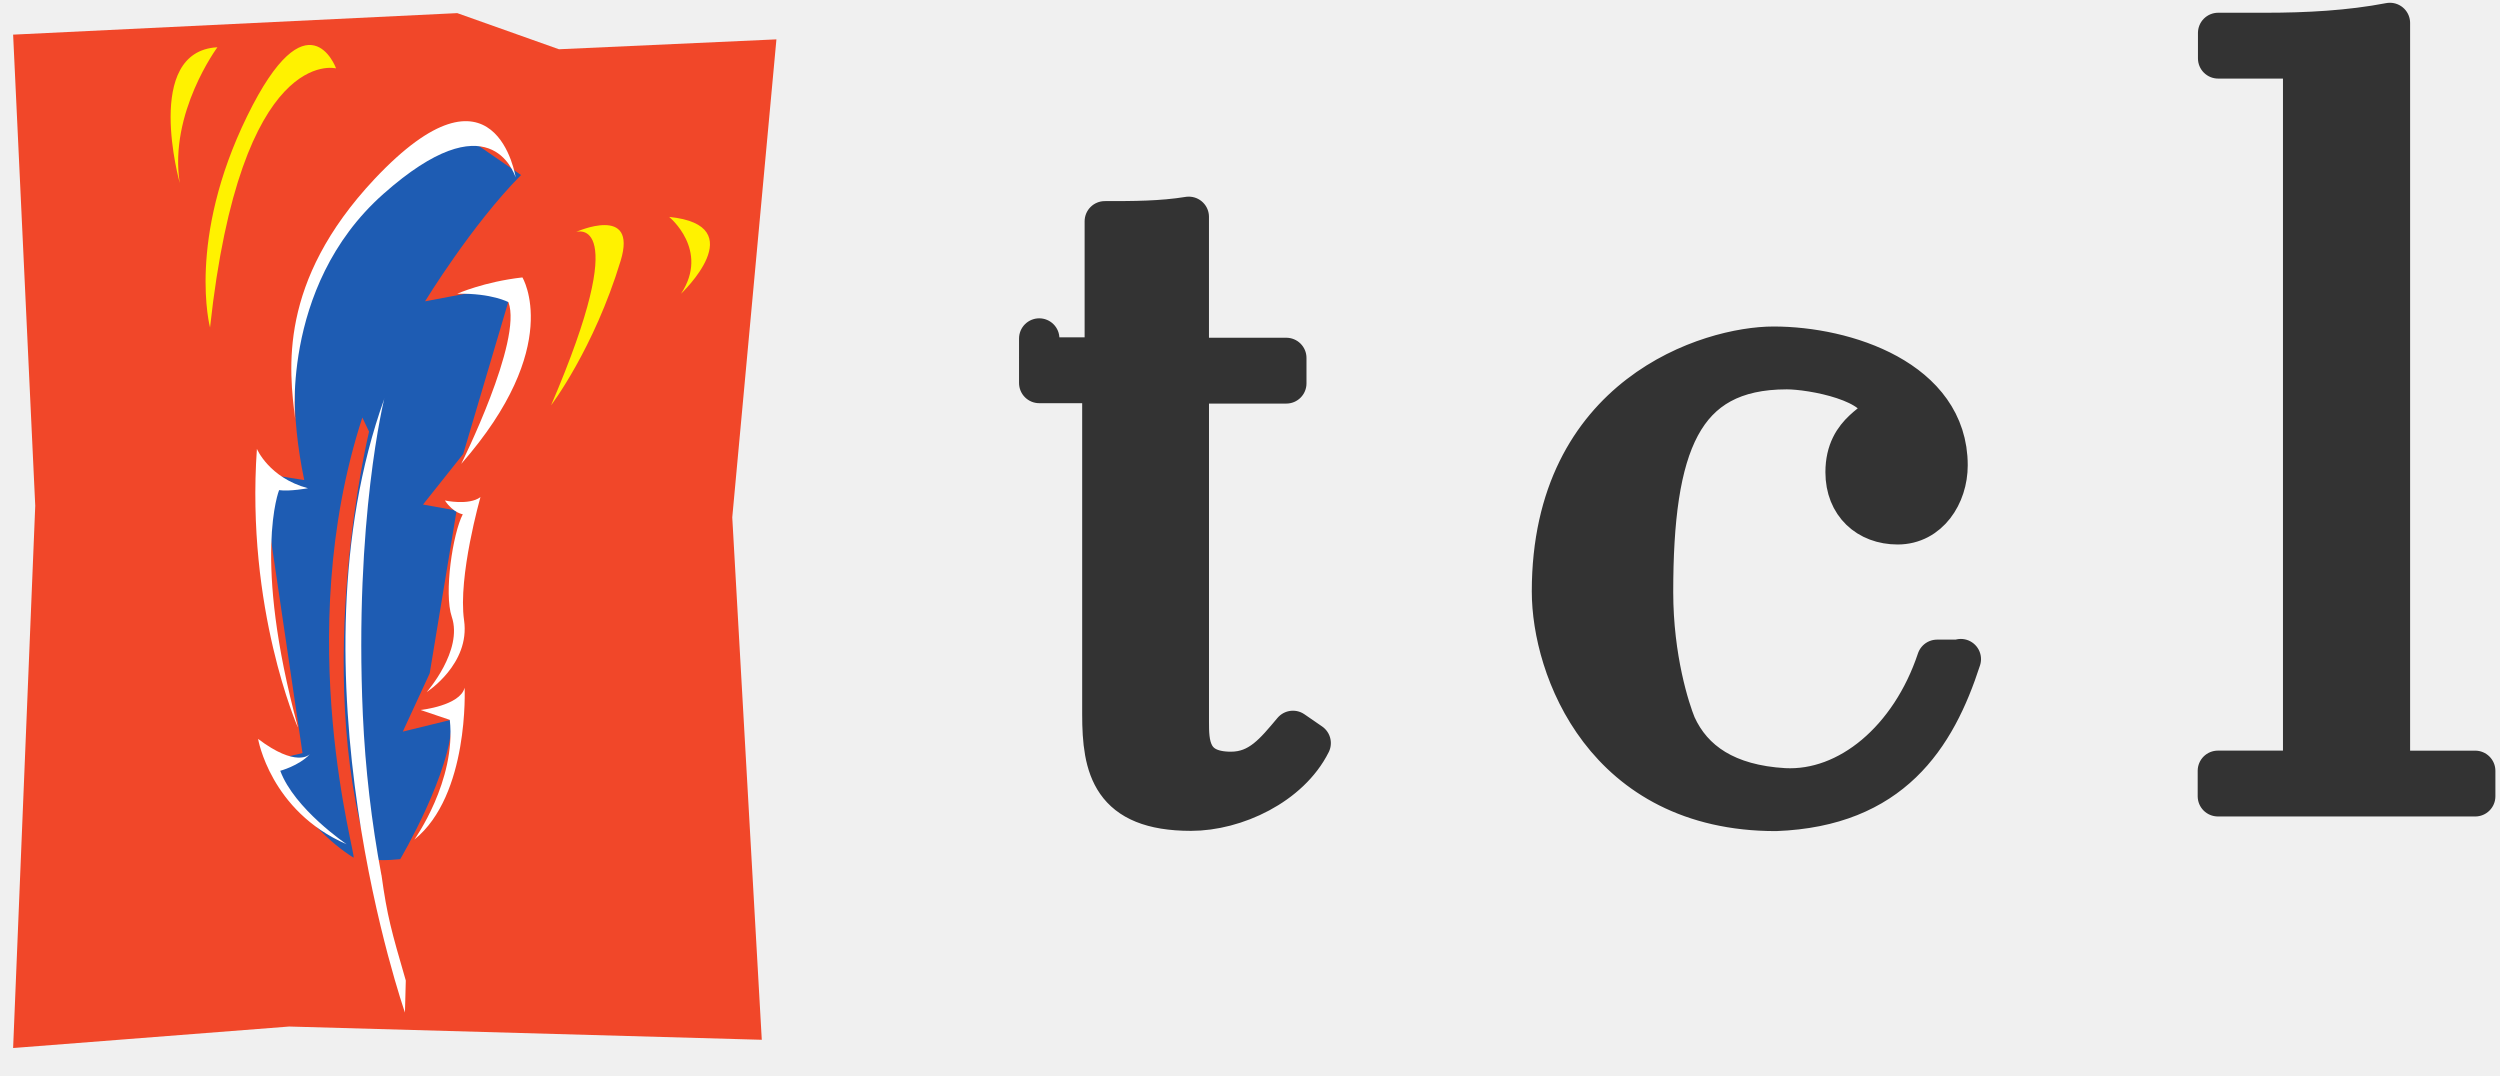
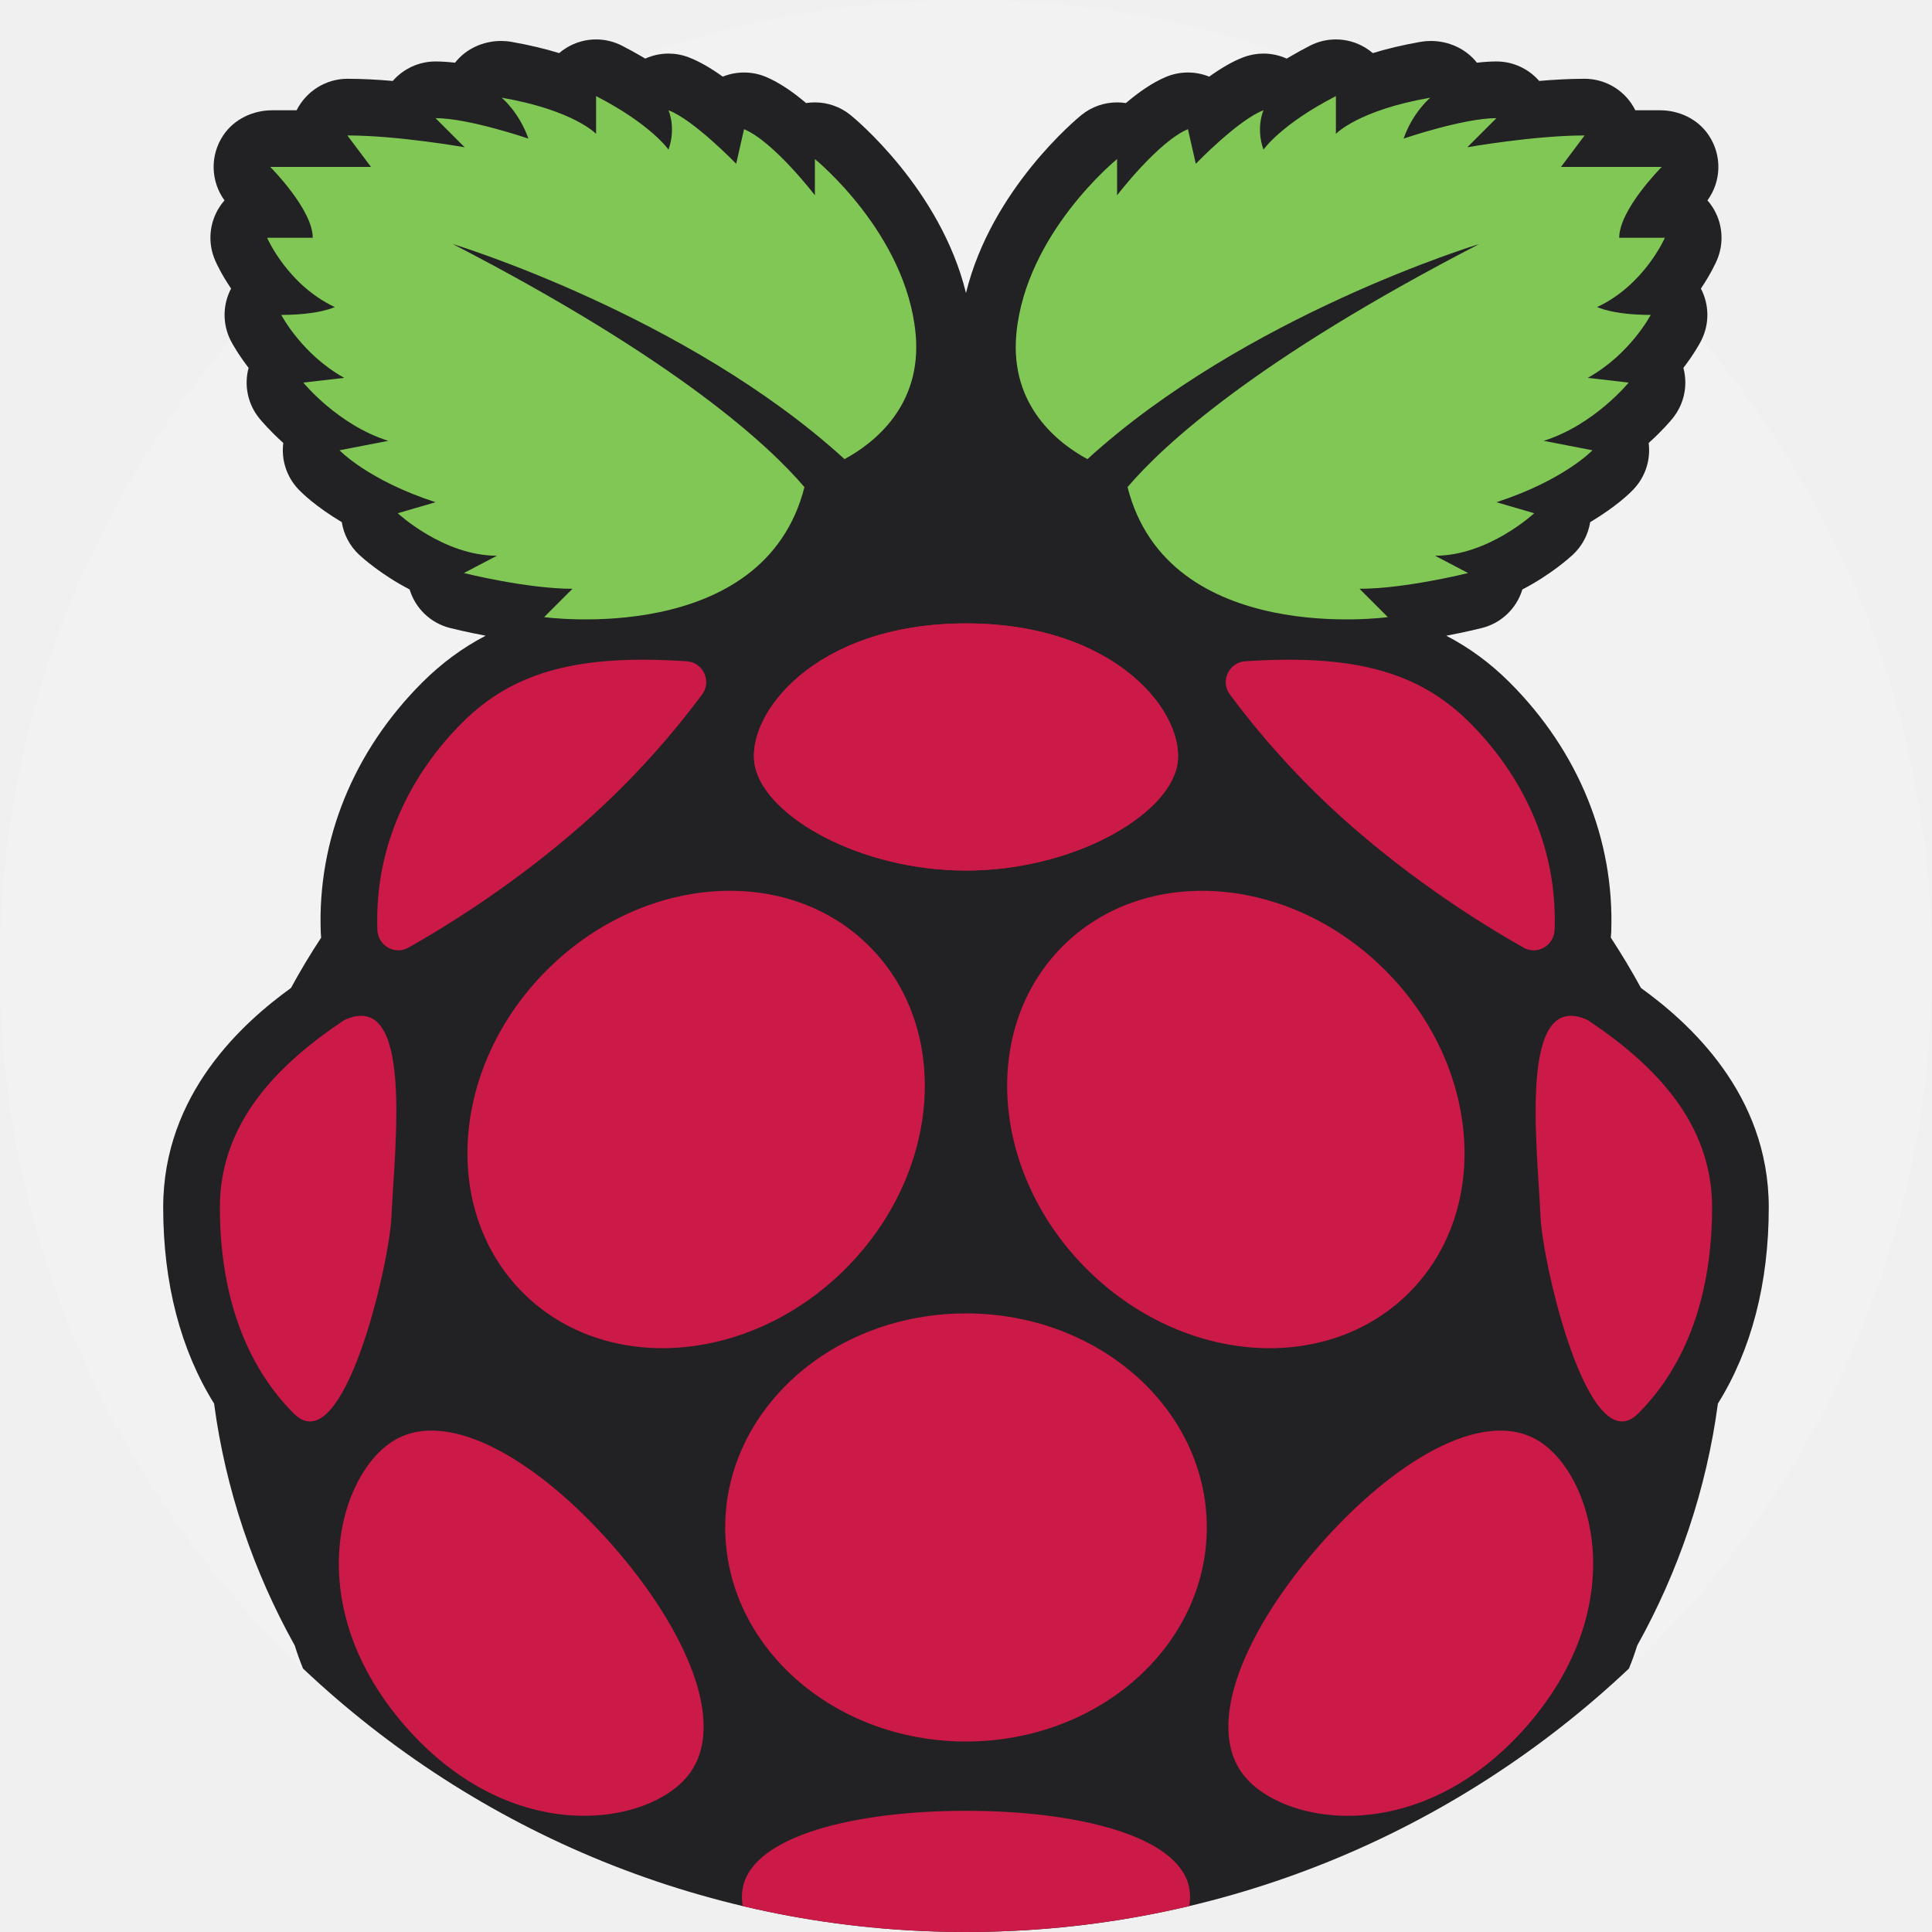
- <svg xmlns="http://www.w3.org/2000/svg" xmlns:xlink="http://www.w3.org/1999/xlink" viewBox="0 0 95.27 41" fill="#fff" fill-rule="evenodd" stroke="#000" stroke-linecap="round" stroke-linejoin="round">
-   <use xlink:href="#A" x=".5" y=".5" />
-   <symbol id="A" overflow="visible">
-     <g stroke="none" fill-rule="nonzero">
-       <path d="M10.552 38.62l17.978.504-1.125-19.908L29.088 1l-8.288.377L16.925 0 0 .82.843 18.775 0 39.438l10.534-.82" fill="#f14729" />
-       <path d="M16.728 26.92l-1.878.46 1.025-2.22 1.025-6.203-1.28-.23 1.532-1.926 1.912-6.453-3.365.634s1.775-2.913 3.657-4.812l-2.462-1.696s-7.934 3.135-5.8 13.32l-1.64-.257L11.028 28.2l-1.33.306s1.375 2.494 3.27 3.675c.175.108-2.4-8.346.34-16.77l.256.537s-2.175 8.98 0 16.234c0 0 .1.172 1.188.058 0 0 1.97-3.33 1.97-5.34" fill="#1e5cb3" />
-       <path d="M14.148 14.676s-1.153 4.608-.82 12.078a43.94 43.94 0 0 0 .706 6.087h.003c.217 1.57.375 2.125.927 4.025l-.032 1.22s-4.53-12.974-.784-23.4m2.78-3.994s1.02-.455 2.48-.62c0 0 1.596 2.625-2.332 7.106 0 0 2.344-4.694 1.8-6.162 0 0-.62-.345-1.937-.323m-.483 7.88s.915.2 1.354-.13c0 0-.865 3.03-.625 4.696s-1.425 2.735-1.425 2.735 1.394-1.582.956-2.87c-.304-.894.038-3.18.42-3.906 0 0-.358-.045-.68-.523m-.92 7.98s1.5-.163 1.67-.848c0 0 .185 4.098-1.915 5.788 0 0 1.602-2.242 1.35-4.562l-1.106-.375m-4.25 1.7s-.5.5-1.95-.6c0 0 .466 2.754 3.375 4.015 0 0-1.992-1.346-2.53-2.8 0 0 .704-.187 1.12-.622m-.455-1.045s-1.98-4.505-1.555-10.6c0 0 .463 1.103 1.946 1.5 0 0-.7.13-1.1.072 0 0-1.035 2.57.716 9.03m8.3-20.94s-.74-4.875-5.38.055c-3.692 3.935-3.252 7.278-3.025 9.14.057.478-.687-4.98 3.36-8.57s4.96-.837 5.046-.627" />
-       <path d="M12.302 2.105s-3.625-.933-4.798 9.875c0 0-.894-3.34 1.418-8.062s3.38-1.825 3.38-1.825M7.786 1.3S5.93 3.806 6.35 6.473c0 0-1.407-5.02 1.435-5.172M21.45 8.34s2.195-.725-.948 6.602c0 0 1.628-2.14 2.65-5.506.658-2.16-1.702-1.096-1.702-1.096M25 7.766s1.55 1.26.453 2.927c0 0 2.76-2.603-.453-2.927" fill="#fff200" />
-     </g>
-     <path d="M39.102 13.125h2.5V7.933c1.098 0 2.153 0 3.2-.17v5.377h3.716v.97h-3.715v12.905c0 .76 0 1.9 1.604 1.9 1.1 0 1.688-.76 2.365-1.562l.675.465c-.802 1.605-2.87 2.575-4.56 2.575-3.04 0-3.378-1.646-3.378-3.672V14.095h-2.406V12.4m35.12 12.218c-.97 2.997-2.66 5.615-7.05 5.784-6.544 0-8.53-5.446-8.53-8.36 0-7.515 6.037-9.33 8.444-9.33 2.744 0 6.63 1.266 6.63 4.518 0 1.14-.718 2.25-1.9 2.25-1.14 0-1.985-.76-1.985-1.984 0-1.646 1.35-1.858 1.35-2.323 0-1.14-2.66-1.605-3.588-1.605-4.053 0-5.1 2.955-5.1 8.5 0 2.534.632 4.475.875 5.067.632 1.393 1.942 2.28 4.125 2.406 2.45.125 4.813-1.858 5.825-4.897h.875m9.825 5.2v-.97h3.25V1.725h-3.24v-.97h1.816c1.563 0 3.2-.085 4.73-.38v28.5h3.25v.97h-9.796" stroke="#333" fill="#333" fill-rule="nonzero" stroke-width="1.539" />
-   </symbol>
+ <svg xmlns="http://www.w3.org/2000/svg" version="1.1" id="Capa_1" x="0px" y="0px" viewBox="0 0 512 512" style="enable-background:new 0 0 512 512;" xml:space="preserve">
+   <path style="fill:#F2F2F2;" d="M512,256c0,73.362-30.856,139.525-80.311,186.18c-32.12,30.323-72.077,52.423-116.506,62.945  C296.187,509.618,276.365,512,256,512c-20.376,0-40.187-2.382-59.183-6.875c-44.439-10.522-84.396-32.622-116.517-62.945  C30.856,395.515,0,329.362,0,256c0-63.3,22.977-121.25,61.053-165.93c28.776-33.782,66.184-59.988,108.805-75.212  C196.775,5.235,225.771,0,256,0s59.225,5.235,86.141,14.858c42.621,15.224,80.018,41.42,108.795,75.201  C489.023,134.74,512,192.69,512,256z" />
+   <path style="fill:#222123;" d="M468.741,319.969c0,20.135-4.618,37.794-13.479,51.994c-3.062,22.904-10.459,44.523-21.389,64.125  c-0.616,1.996-1.337,4.023-2.184,6.092C385.839,485.47,324.023,512,256,512c-68.033,0-129.849-26.53-175.7-69.82  c-0.836-2.069-1.567-4.096-2.184-6.092c-10.93-19.602-18.328-41.221-21.379-64.125c-8.861-14.2-13.49-31.859-13.49-51.994  c0-30.208,21.347-49.089,33.865-58.149c2.476-4.556,5.151-9.007,8.004-13.343c-0.063-0.502-0.094-1.003-0.115-1.515  c-0.878-24.398,8.673-47.877,26.885-66.09c5.12-5.11,10.668-9.206,16.823-12.403c-4.963-0.94-8.61-1.829-9.425-2.038  c-5.183-1.296-9.226-5.224-10.731-10.219c-7.492-3.887-12.466-8.359-13.385-9.206c-2.487-2.32-4.075-5.381-4.587-8.631  c-6.907-4.117-10.522-7.68-11.515-8.725c-3.135-3.312-4.566-7.826-3.992-12.257c-3.615-3.26-5.831-5.893-6.343-6.52  c-3.072-3.772-4.096-8.756-2.853-13.385c-2.811-3.657-4.336-6.468-4.671-7.105c-0.052-0.104-0.104-0.209-0.157-0.313  c-2.111-4.305-2.038-9.362,0.188-13.594c-2.581-3.814-3.929-6.771-4.232-7.492c-2.017-4.639-1.557-9.989,1.223-14.211  c0.387-0.596,0.815-1.149,1.264-1.672c-3.626-4.995-3.95-11.891-0.272-17.324c2.863-4.221,7.816-6.552,12.915-6.552h6.468  l0.021-0.042c2.581-5.078,7.784-8.307,13.479-8.307c3.856,0,7.983,0.23,11.985,0.575c2.8-3.218,6.907-5.162,11.327-5.162  c1.63,0,3.375,0.125,5.172,0.324c2.863-3.657,7.44-5.757,12.184-5.757c0.909,0,1.829,0.073,2.738,0.23  c4.827,0.846,9.028,1.87,12.675,2.988c0.606-0.522,1.264-1.003,1.954-1.421c2.403-1.463,5.11-2.205,7.826-2.205  c2.351,0,4.712,0.554,6.865,1.661c1.797,0.92,3.469,1.839,5.026,2.748c0.387,0.219,0.763,0.449,1.139,0.669  c1.933-0.867,4.033-1.327,6.165-1.327c1.766,0,3.553,0.313,5.266,0.961c2.957,1.108,6.092,2.988,9.112,5.151  c1.808-0.731,3.72-1.097,5.642-1.097c1.975,0,3.96,0.387,5.82,1.17c3.615,1.526,7.252,4.065,10.616,6.928  c0.773-0.115,1.546-0.178,2.33-0.178c3.375,0,6.729,1.139,9.456,3.354c1.066,0.867,23.845,19.613,30.595,47.156  c6.74-27.544,29.518-46.289,30.584-47.156c2.727-2.215,6.081-3.354,9.456-3.354c0.784,0,1.567,0.063,2.341,0.178  c3.354-2.863,6.99-5.402,10.606-6.928c1.87-0.784,3.845-1.17,5.831-1.17c1.912,0,3.824,0.366,5.632,1.097  c3.02-2.163,6.154-4.044,9.112-5.151c1.724-0.648,3.511-0.961,5.277-0.961c2.121,0,4.221,0.46,6.154,1.327  c0.376-0.23,0.752-0.449,1.149-0.669c1.557-0.909,3.229-1.829,5.015-2.748c2.163-1.108,4.514-1.661,6.865-1.661  c2.717,0,5.434,0.742,7.826,2.205c0.7,0.418,1.348,0.899,1.964,1.421c3.636-1.118,7.837-2.142,12.664-2.988  c0.919-0.157,1.829-0.23,2.738-0.23c4.744,0,9.32,2.1,12.184,5.757c1.797-0.199,3.542-0.324,5.172-0.324  c4.43,0,8.526,1.944,11.337,5.162c4.012-0.345,8.161-0.575,12.027-0.575c5.705,0,10.919,3.229,13.448,8.349c0.01,0,0.01,0,0.01,0  h6.541c5.099,0,10.041,2.351,12.884,6.593c3.647,5.444,3.312,12.319-0.324,17.283c0.46,0.522,0.888,1.076,1.275,1.672  c2.769,4.221,3.229,9.571,1.223,14.211c-0.313,0.721-1.661,3.678-4.232,7.492c2.215,4.232,2.299,9.279,0.178,13.584  c-0.052,0.115-0.105,0.219-0.157,0.324c-0.334,0.637-1.849,3.448-4.66,7.105c1.243,4.629,0.209,9.613-2.863,13.385  c-0.502,0.627-2.717,3.26-6.343,6.52c0.575,4.43-0.857,8.944-3.992,12.257c-0.982,1.045-4.608,4.608-11.504,8.725  c-0.522,3.25-2.111,6.311-4.598,8.631c-0.919,0.846-5.883,5.319-13.375,9.206c-1.515,4.995-5.548,8.923-10.742,10.219  c-0.815,0.209-4.462,1.097-9.425,2.038c6.154,3.197,11.713,7.293,16.823,12.403c18.213,18.213,27.763,41.691,26.896,66.09  c-0.021,0.512-0.063,1.014-0.115,1.515c2.842,4.336,5.517,8.788,7.993,13.343C447.394,270.879,468.741,289.761,468.741,319.969z" />
+   <path style="fill:#81C756;" d="M120.008,64.679c0,0,61.914,18.788,103.797,56.993c7.48-4.035,20.649-13.958,18.844-33.215  c-2.503-26.697-26.697-46.304-26.697-46.304v9.594c0,0-10.846-14.183-18.772-17.52l-2.086,9.177c0,0-11.263-11.68-17.938-14.183  c0,0,2.086,4.588,0,10.429c0,0-4.588-6.675-19.189-14.183v10.011c0,0-5.84-6.257-25.028-9.594c0,0,4.588,3.754,7.092,10.846  c0,0-15.851-5.423-24.612-5.423l7.718,7.718c0,0-17.729-3.128-31.077-3.128l6.257,8.342H71.619c0,0,11.263,11.263,11.263,18.772  H70.785c0,0,5.423,12.515,17.938,18.355c0,0-4.171,2.086-14.183,2.086c0,0,5.423,10.429,16.686,16.686l-10.846,1.252  c0,0,9.177,11.263,22.526,15.434l-12.932,2.503c0,0,7.509,7.926,25.445,13.765l-10.011,2.92c0,0,12.097,11.263,26.28,11.263  l-8.76,4.588c0,0,16.686,4.171,28.783,4.171l-7.509,7.509c0,0,58.173,8.047,68.983-34.449  C203.874,118.139,179.522,95.452,120.008,64.679z" />
+   <g>
+     <path style="fill:#CB1948;" d="M255.997,230.703c27.949,0,52.977-14.183,55.898-27.532c2.921-13.349-15.434-37.96-55.898-37.96   s-58.817,24.612-55.898,37.96C203.019,216.521,228.048,230.703,255.997,230.703z" />
+     <path style="fill:#CB1948;" d="M315.183,505.125C296.187,509.618,276.365,512,256,512c-20.376,0-40.187-2.382-59.183-6.875   c-0.293-1.881-0.251-3.657,0.125-5.277c3.082-13.343,29.529-19.968,59.058-19.968s55.965,6.625,59.058,19.968   C315.434,501.457,315.476,503.244,315.183,505.125z" />
+     <path style="fill:#CB1948;" d="M162.297,409.506c-19.489-22.183-43.204-36.546-57.858-27.779   c-14.655,8.769-25.12,43.776,3.096,75.892s64.28,26.243,74.862,12.84C192.978,457.055,181.786,431.689,162.297,409.506z" />
+   </g>
+   <path style="fill:#CB1948;" d="M182.007,175.247c4.35,0.292,6.66,5.297,4.062,8.797c-7.323,9.862-17.874,22.296-31.855,34.562  c-17.252,15.131-34.376,25.974-45.98,32.528c-3.636,2.054-8.075-0.539-8.225-4.712c-0.827-23.059,9.416-41.843,22.502-54.929  C136.335,177.667,153.949,173.369,182.007,175.247z" />
+   <g>
+     <path style="fill:#CB1948;" d="M91.225,270.332c-17.52,11.68-32.954,27.114-32.954,49.64s6.466,41.506,19.605,54.646   c13.14,13.14,25.318-39.64,25.863-52.144C104.554,303.805,109.787,261.78,91.225,270.332z" />
+     <ellipse style="fill:#CB1948;" cx="256" cy="404.793" rx="63.812" ry="56.728" />
+     <ellipse transform="matrix(-0.7071 -0.7071 0.7071 -0.7071 105.1524 636.8993)" style="fill:#CB1948;" cx="184.482" cy="296.672" rx="55.964" ry="64.919" />
+   </g>
+   <path style="fill:#81C756;" d="M391.986,64.679c0,0-61.914,18.788-103.797,56.993c-7.48-4.035-20.649-13.958-18.844-33.215  c2.503-26.697,26.697-46.304,26.697-46.304v9.594c0,0,10.846-14.183,18.772-17.52l2.086,9.177c0,0,11.263-11.68,17.938-14.183  c0,0-2.086,4.588,0,10.429c0,0,4.588-6.675,19.189-14.183v10.011c0,0,5.84-6.257,25.028-9.594c0,0-4.588,3.754-7.092,10.846  c0,0,15.851-5.423,24.612-5.423l-7.718,7.718c0,0,17.729-3.128,31.077-3.128l-6.257,8.342h26.697c0,0-11.263,11.263-11.263,18.772  h12.097c0,0-5.423,12.515-17.938,18.355c0,0,4.171,2.086,14.183,2.086c0,0-5.423,10.429-16.686,16.686l10.846,1.252  c0,0-9.177,11.263-22.526,15.434l12.932,2.503c0,0-7.509,7.926-25.446,13.765l10.011,2.92c0,0-12.097,11.263-26.28,11.263  l8.76,4.588c0,0-16.686,4.171-28.783,4.171l7.509,7.509c0,0-58.173,8.047-68.983-34.449  C308.12,118.139,332.472,95.452,391.986,64.679z" />
+   <g>
+     <path style="fill:#CB1948;" d="M255.997,230.703c-27.949,0-52.977-14.183-55.898-27.532c-2.92-13.349,15.434-37.96,55.898-37.96   s58.817,24.612,55.898,37.96C308.974,216.521,283.946,230.703,255.997,230.703z" />
+     <path style="fill:#CB1948;" d="M349.697,409.506c19.489-22.183,43.204-36.546,57.858-27.779   c14.655,8.769,25.12,43.776-3.096,75.892s-64.28,26.243-74.862,12.84C319.016,457.055,330.208,431.689,349.697,409.506z" />
+   </g>
+   <path style="fill:#CB1948;" d="M329.987,175.247c-4.35,0.292-6.66,5.297-4.061,8.797c7.323,9.862,17.874,22.296,31.855,34.562  c17.252,15.131,34.376,25.974,45.98,32.528c3.636,2.054,8.075-0.539,8.225-4.712c0.827-23.059-9.417-41.843-22.502-54.929  C375.659,177.667,358.045,173.369,329.987,175.247z" />
+   <g>
+     <path style="fill:#CB1948;" d="M420.769,270.332c17.52,11.68,32.954,27.114,32.954,49.64s-6.466,41.506-19.605,54.646   c-13.14,13.14-25.318-39.64-25.863-52.144C407.44,303.805,402.206,261.78,420.769,270.332z" />
+     <ellipse transform="matrix(-0.7071 0.7071 -0.7071 -0.7071 768.8735 274.8859)" style="fill:#CB1948;" cx="327.506" cy="296.682" rx="55.964" ry="64.919" />
+   </g>
+   <g>
+ </g>
+   <g>
+ </g>
+   <g>
+ </g>
+   <g>
+ </g>
+   <g>
+ </g>
+   <g>
+ </g>
+   <g>
+ </g>
+   <g>
+ </g>
+   <g>
+ </g>
+   <g>
+ </g>
+   <g>
+ </g>
+   <g>
+ </g>
+   <g>
+ </g>
+   <g>
+ </g>
+   <g>
+ </g>
</svg>
